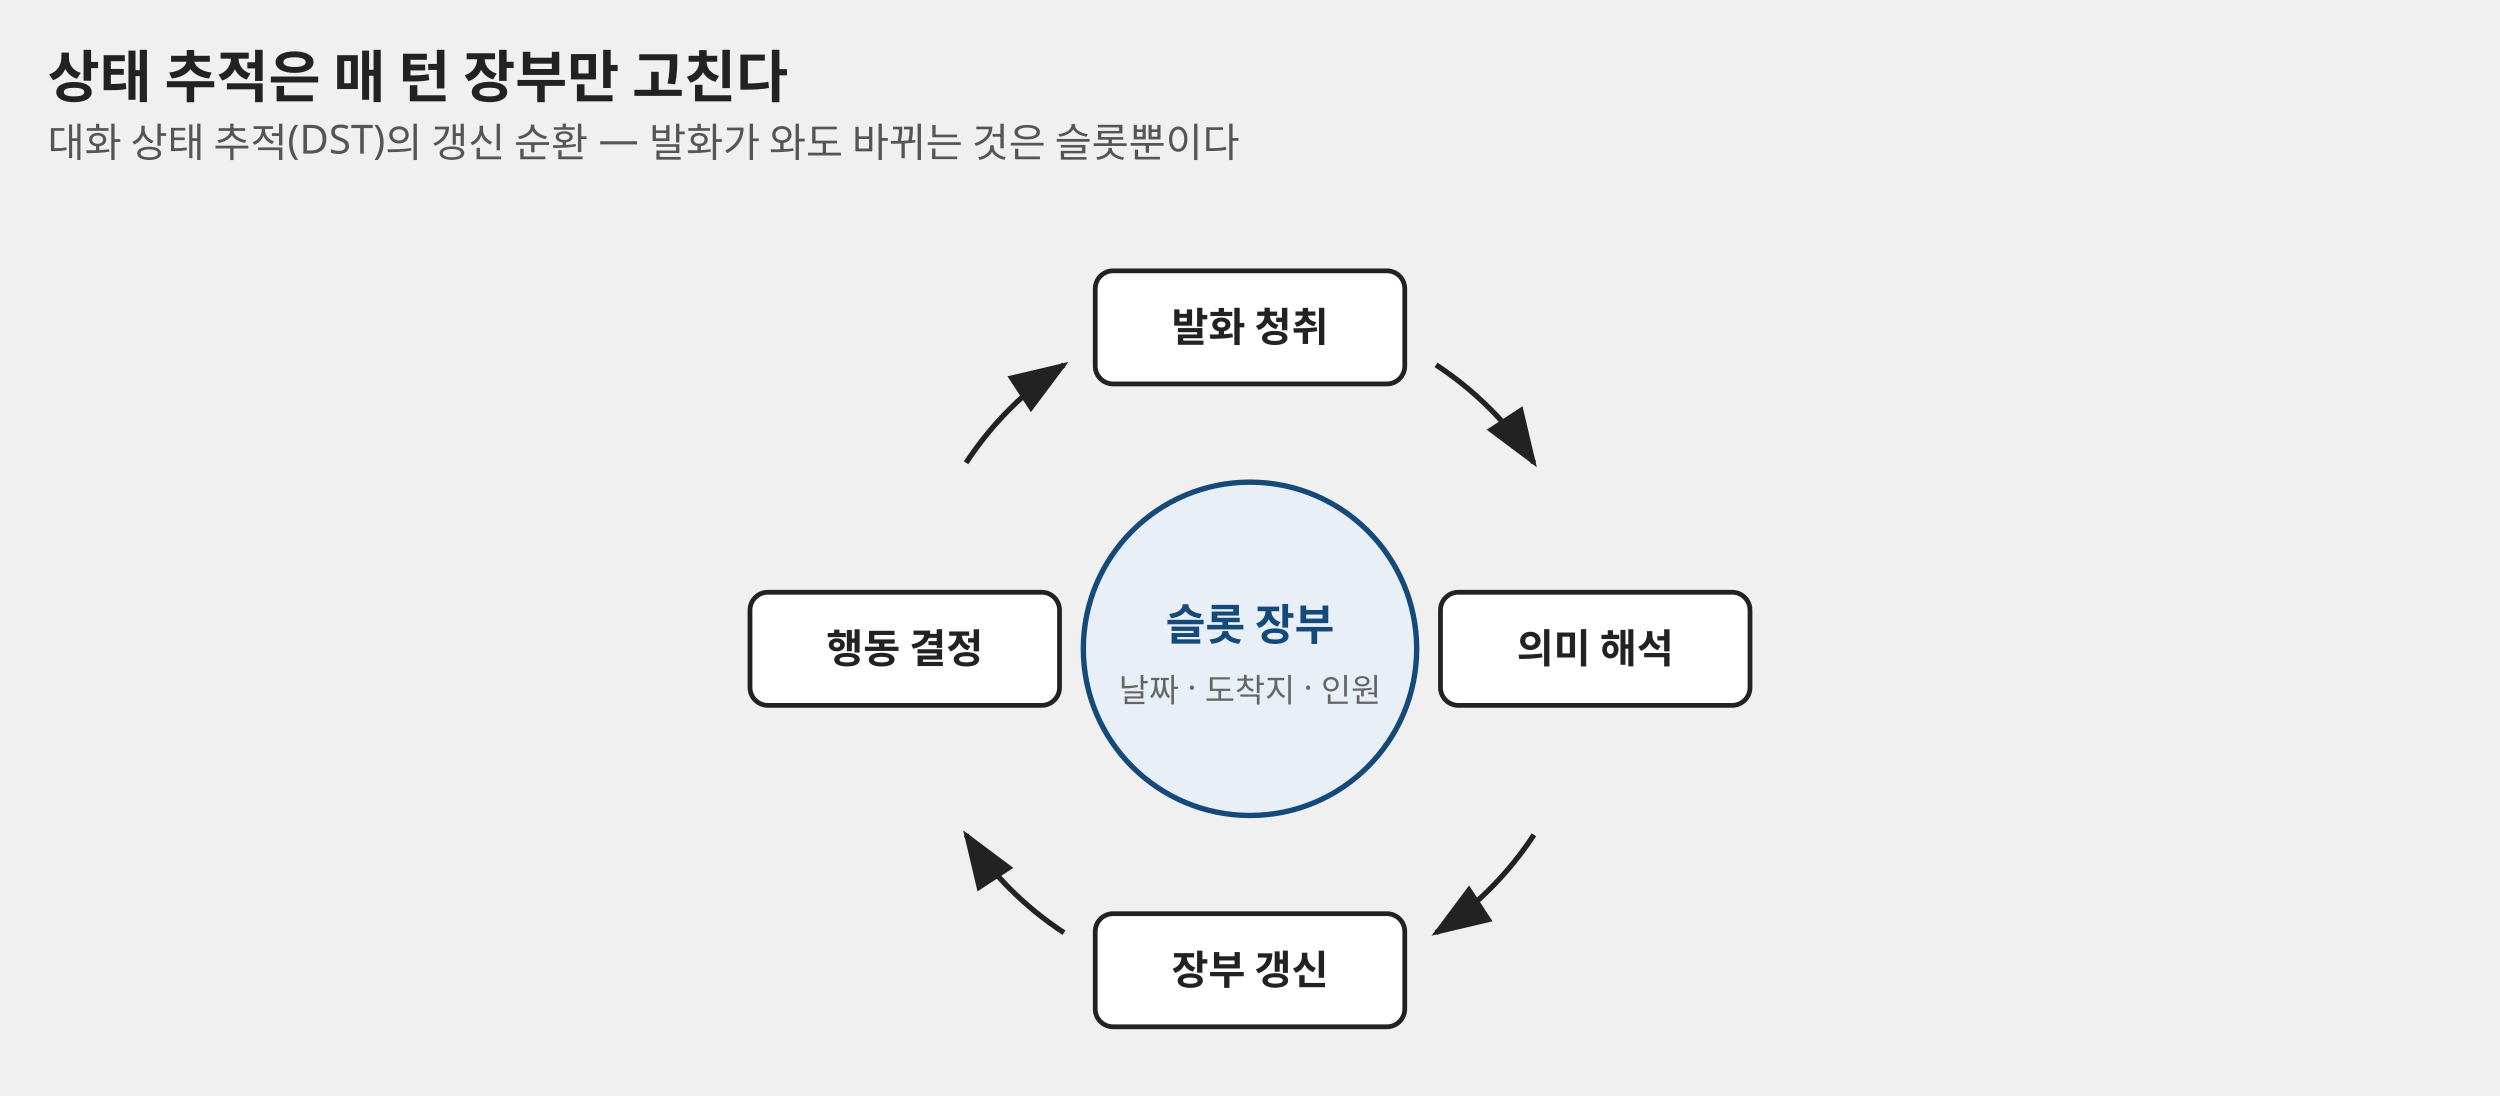
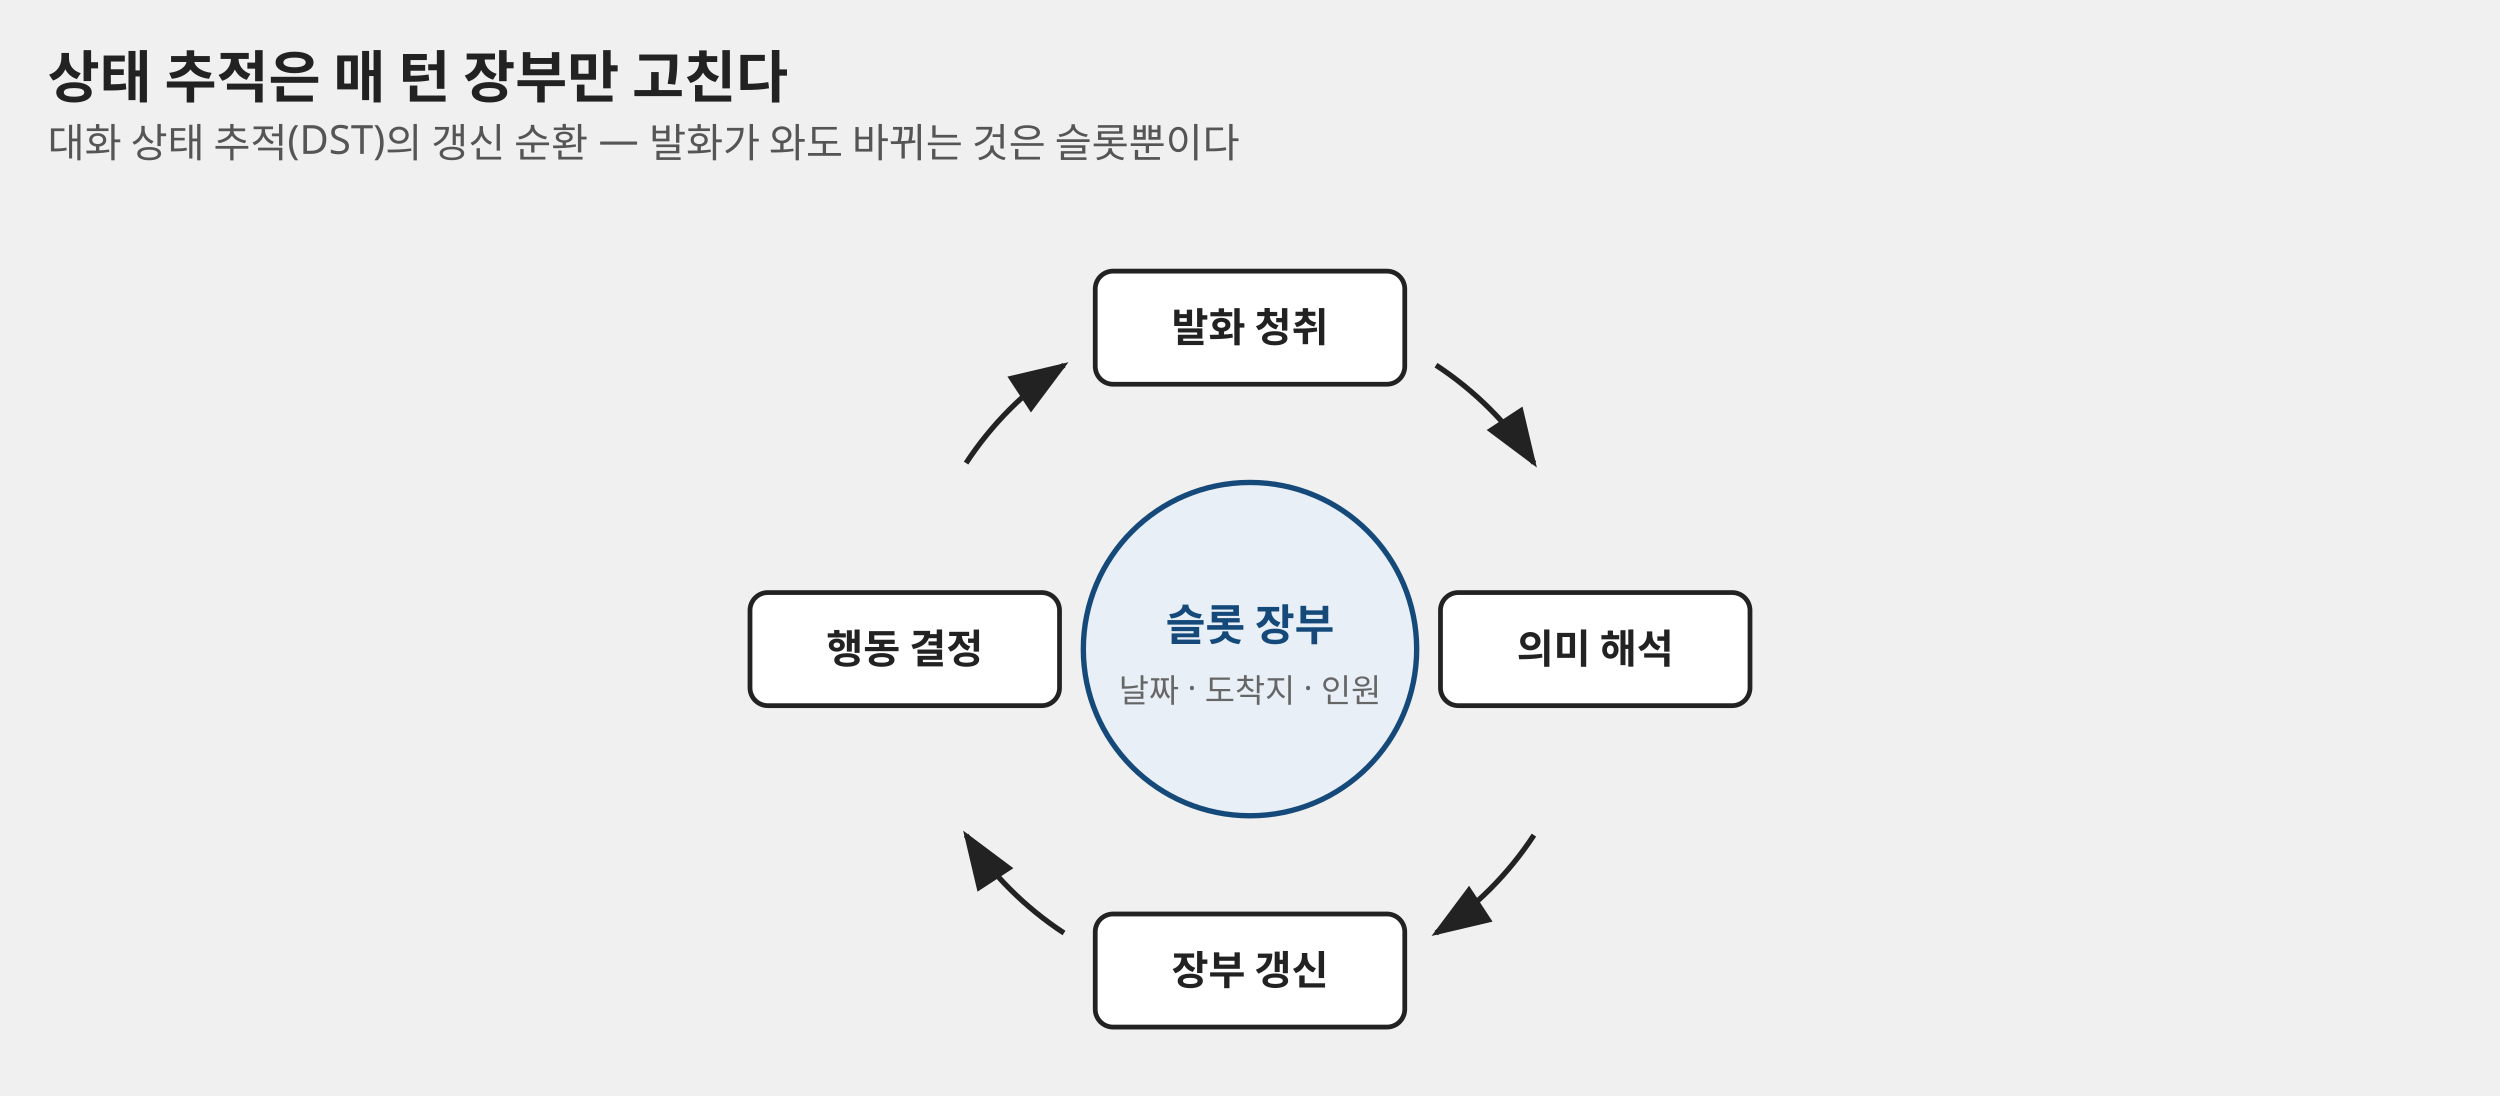
- <svg xmlns="http://www.w3.org/2000/svg" viewBox="0 0 840 368" width="840" height="368" style="background:#ffffff">
+ <svg xmlns="http://www.w3.org/2000/svg" viewBox="0 0 840 368" width="600" height="263" style="background:#ffffff">
  <defs>
    <marker id="ah" markerWidth="11" markerHeight="8" refX="10" refY="4" orient="auto">
      <polygon points="0 0, 11 4, 0 8" fill="#222222" />
    </marker>
    <marker id="ahb" markerWidth="11" markerHeight="8" refX="10" refY="4" orient="auto">
      <polygon points="0 0, 11 4, 0 8" fill="#14497a" />
    </marker>
    <marker id="ahr" markerWidth="11" markerHeight="8" refX="10" refY="4" orient="auto">
      <polygon points="0 0, 11 4, 0 8" fill="#b2182b" />
    </marker>
    <marker id="ahg" markerWidth="11" markerHeight="8" refX="10" refY="4" orient="auto">
      <polygon points="0 0, 11 4, 0 8" fill="#8a8a8a" />
    </marker>
  </defs>
  <text x="16.0" y="26.0" font-family="NanumSquare_ac, NanumGothic, sans-serif" font-size="19" fill="#222222" text-anchor="start" dominant-baseline="middle" font-weight="bold">상태 추적은 매 턴 장부만 고친다</text>
  <text x="16.0" y="48.0" font-family="NanumSquare_ac, NanumGothic, sans-serif" font-size="13.5" fill="#555555" text-anchor="start" dominant-baseline="middle">대화 상태 추적(DST)의 갱신 순환 — 발화가 와도 바뀌는 것은 슬롯뿐이다</text>
  <circle cx="420.0" cy="218.0" r="56" fill="#e8eff6" stroke="#14497a" stroke-width="1.8" />
  <text x="420.0" y="210.0" font-family="NanumSquare_ac, NanumGothic, sans-serif" font-size="14.5" fill="#14497a" text-anchor="middle" dominant-baseline="middle" font-weight="bold">슬롯 장부</text>
  <text x="420.0" y="232.0" font-family="NanumSquare_ac, NanumGothic, sans-serif" font-size="11" fill="#666666" text-anchor="middle" dominant-baseline="middle">날짜 · 도착지 · 인원</text>
  <rect x="368.0" y="91.0" width="104.0" height="38.0" rx="6" fill="#ffffff" stroke="#222222" stroke-width="1.6" />
  <text x="420.0" y="110.0" font-family="NanumSquare_ac, NanumGothic, sans-serif" font-size="13.5" fill="#222222" text-anchor="middle" dominant-baseline="middle" font-weight="bold">발화 청취</text>
  <rect x="484.0" y="199.0" width="104.0" height="38.0" rx="6" fill="#ffffff" stroke="#222222" stroke-width="1.6" />
  <text x="536.0" y="218.0" font-family="NanumSquare_ac, NanumGothic, sans-serif" font-size="13.5" fill="#222222" text-anchor="middle" dominant-baseline="middle" font-weight="bold">의미 해석</text>
  <rect x="368.0" y="307.0" width="104.0" height="38.0" rx="6" fill="#ffffff" stroke="#222222" stroke-width="1.6" />
  <text x="420.0" y="326.0" font-family="NanumSquare_ac, NanumGothic, sans-serif" font-size="13.5" fill="#222222" text-anchor="middle" dominant-baseline="middle" font-weight="bold">장부 갱신</text>
  <rect x="252.0" y="199.0" width="104.0" height="38.0" rx="6" fill="#ffffff" stroke="#222222" stroke-width="1.6" />
  <text x="304.0" y="218.0" font-family="NanumSquare_ac, NanumGothic, sans-serif" font-size="13.5" fill="#222222" text-anchor="middle" dominant-baseline="middle" font-weight="bold">행동 결정</text>
  <path d="M 482.5 122.6 A 114 114 0 0 1 515.4 155.5" fill="none" stroke="#222222" stroke-width="1.8" marker-end="url(#ah)" />
  <path d="M 515.4 280.5 A 114 114 0 0 1 482.5 313.4" fill="none" stroke="#222222" stroke-width="1.8" marker-end="url(#ah)" />
  <path d="M 357.5 313.4 A 114 114 0 0 1 324.6 280.5" fill="none" stroke="#222222" stroke-width="1.8" marker-end="url(#ah)" />
  <path d="M 324.6 155.5 A 114 114 0 0 1 357.5 122.6" fill="none" stroke="#222222" stroke-width="1.8" marker-end="url(#ah)" />
</svg>
